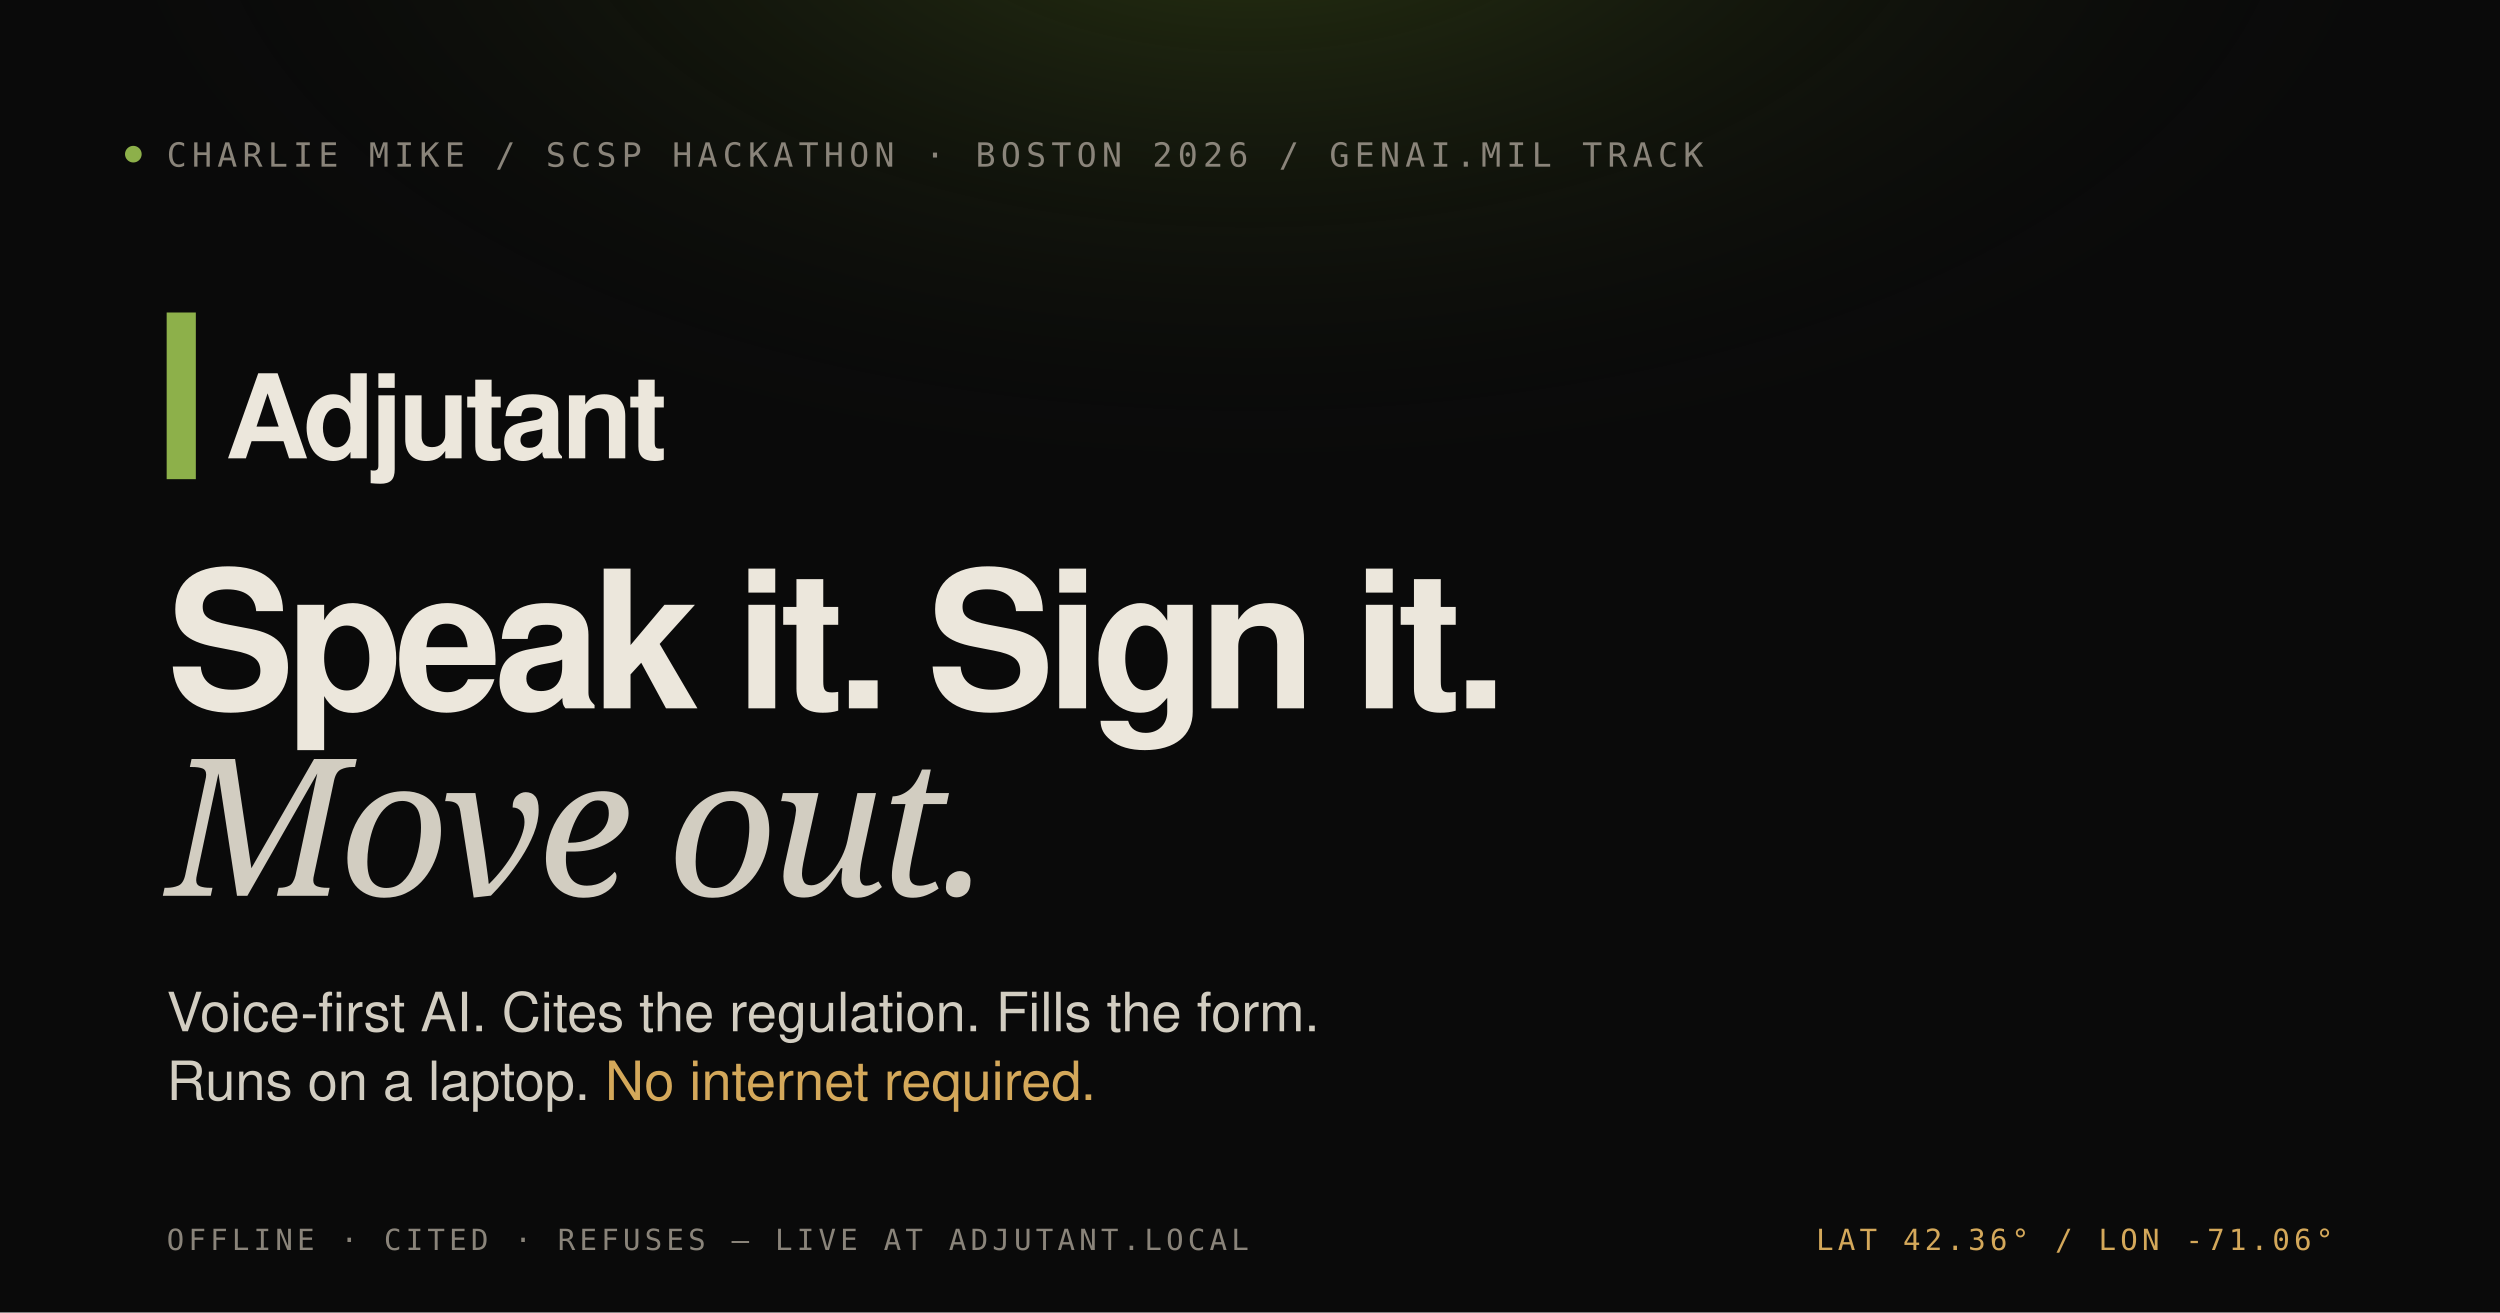
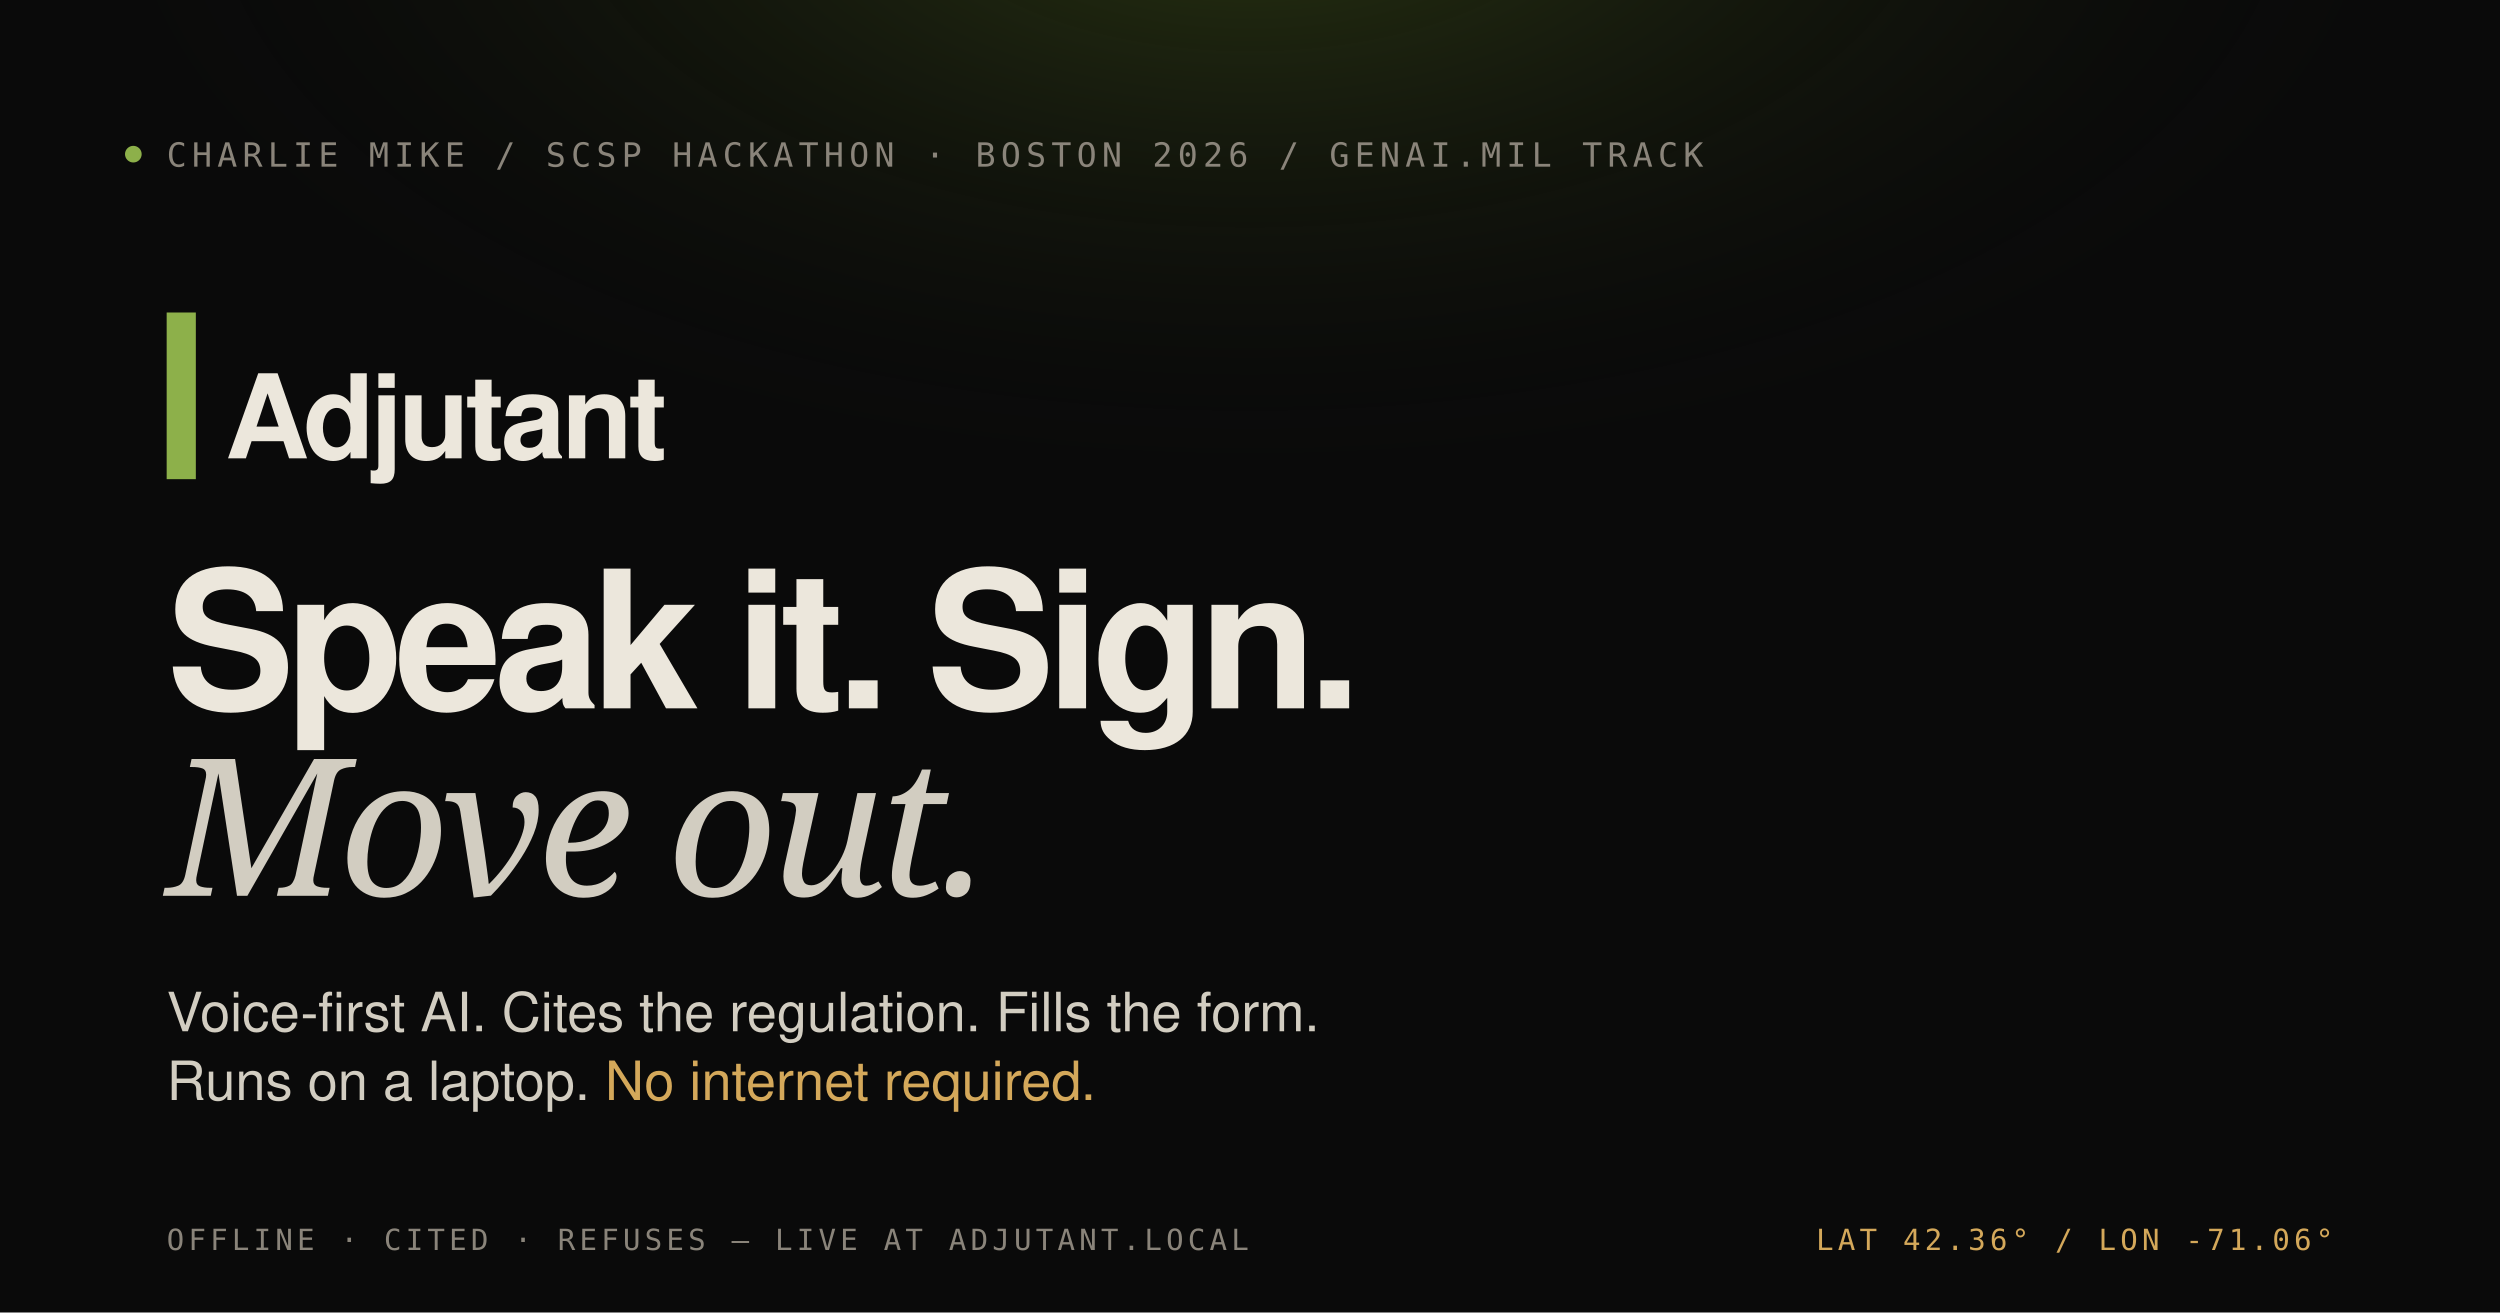
<svg xmlns="http://www.w3.org/2000/svg" viewBox="0 0 1200 630" font-family="ui-sans-serif,-apple-system,Helvetica,Arial,sans-serif">
  <defs>
    <radialGradient id="glow" cx="50%" cy="-10%" r="80%">
      <stop offset="0%" stop-color="#6b8e23" stop-opacity="0.35" />
      <stop offset="60%" stop-color="#0a0a0a" stop-opacity="0" />
    </radialGradient>
    <linearGradient id="rule" x1="0" y1="0" x2="1" y2="0">
      <stop offset="0%" stop-color="#25241c" stop-opacity="0" />
      <stop offset="20%" stop-color="#25241c" />
      <stop offset="80%" stop-color="#25241c" />
      <stop offset="100%" stop-color="#25241c" stop-opacity="0" />
    </linearGradient>
  </defs>
  <rect width="1200" height="630" fill="#0a0a0a" />
  <rect width="1200" height="630" fill="url(#glow)" />
  <text x="80" y="80" fill="#8a847a" font-size="16" letter-spacing="2.5" font-family="ui-monospace,SF Mono,Menlo,monospace">
    CHARLIE MIKE / SCSP HACKATHON · BOSTON 2026 / GENAI.MIL TRACK
  </text>
  <circle cx="64" cy="74" r="4" fill="#8db04a" />
  <line x1="80" y1="100" x2="1120" y2="100" stroke="url(#rule)" stroke-width="1" />
  <rect x="80" y="150" width="14" height="80" fill="#8db04a" />
  <text x="108" y="220" fill="#ece7dc" font-size="56" font-weight="600" letter-spacing="-2">Adjutant</text>
-   <text x="80" y="340" fill="#ece7dc" font-size="92" font-weight="600" letter-spacing="-4">Speak it. Sign it.</text>
+   <text x="80" y="340" fill="#ece7dc" font-size="92" font-weight="600" letter-spacing="-4">Speak it. Sign.</text>
  <text x="80" y="430" font-size="92" font-weight="400" letter-spacing="-3.5" font-family="Iowan Old Style, Charter, Georgia, serif" font-style="italic" fill="#d2cdc1">Move out.</text>
  <text x="80" y="495" fill="#d2cdc1" font-size="26">Voice-first AI. Cites the regulation. Fills the form.</text>
  <text x="80" y="528" fill="#d2cdc1" font-size="26">Runs on a laptop. <tspan fill="#d4a85a">No internet required.</tspan>
  </text>
  <line x1="80" y1="570" x2="1120" y2="570" stroke="url(#rule)" stroke-width="1" />
  <text x="80" y="600" fill="#8a847a" font-size="14" letter-spacing="2" font-family="ui-monospace,SF Mono,Menlo,monospace">
    OFFLINE · CITED · REFUSES — LIVE AT ADJUTANT.LOCAL
  </text>
  <text x="1120" y="600" fill="#d4a85a" font-size="14" letter-spacing="2" text-anchor="end" font-family="ui-monospace,SF Mono,Menlo,monospace">
    LAT 42.36° / LON -71.06°
  </text>
</svg>
